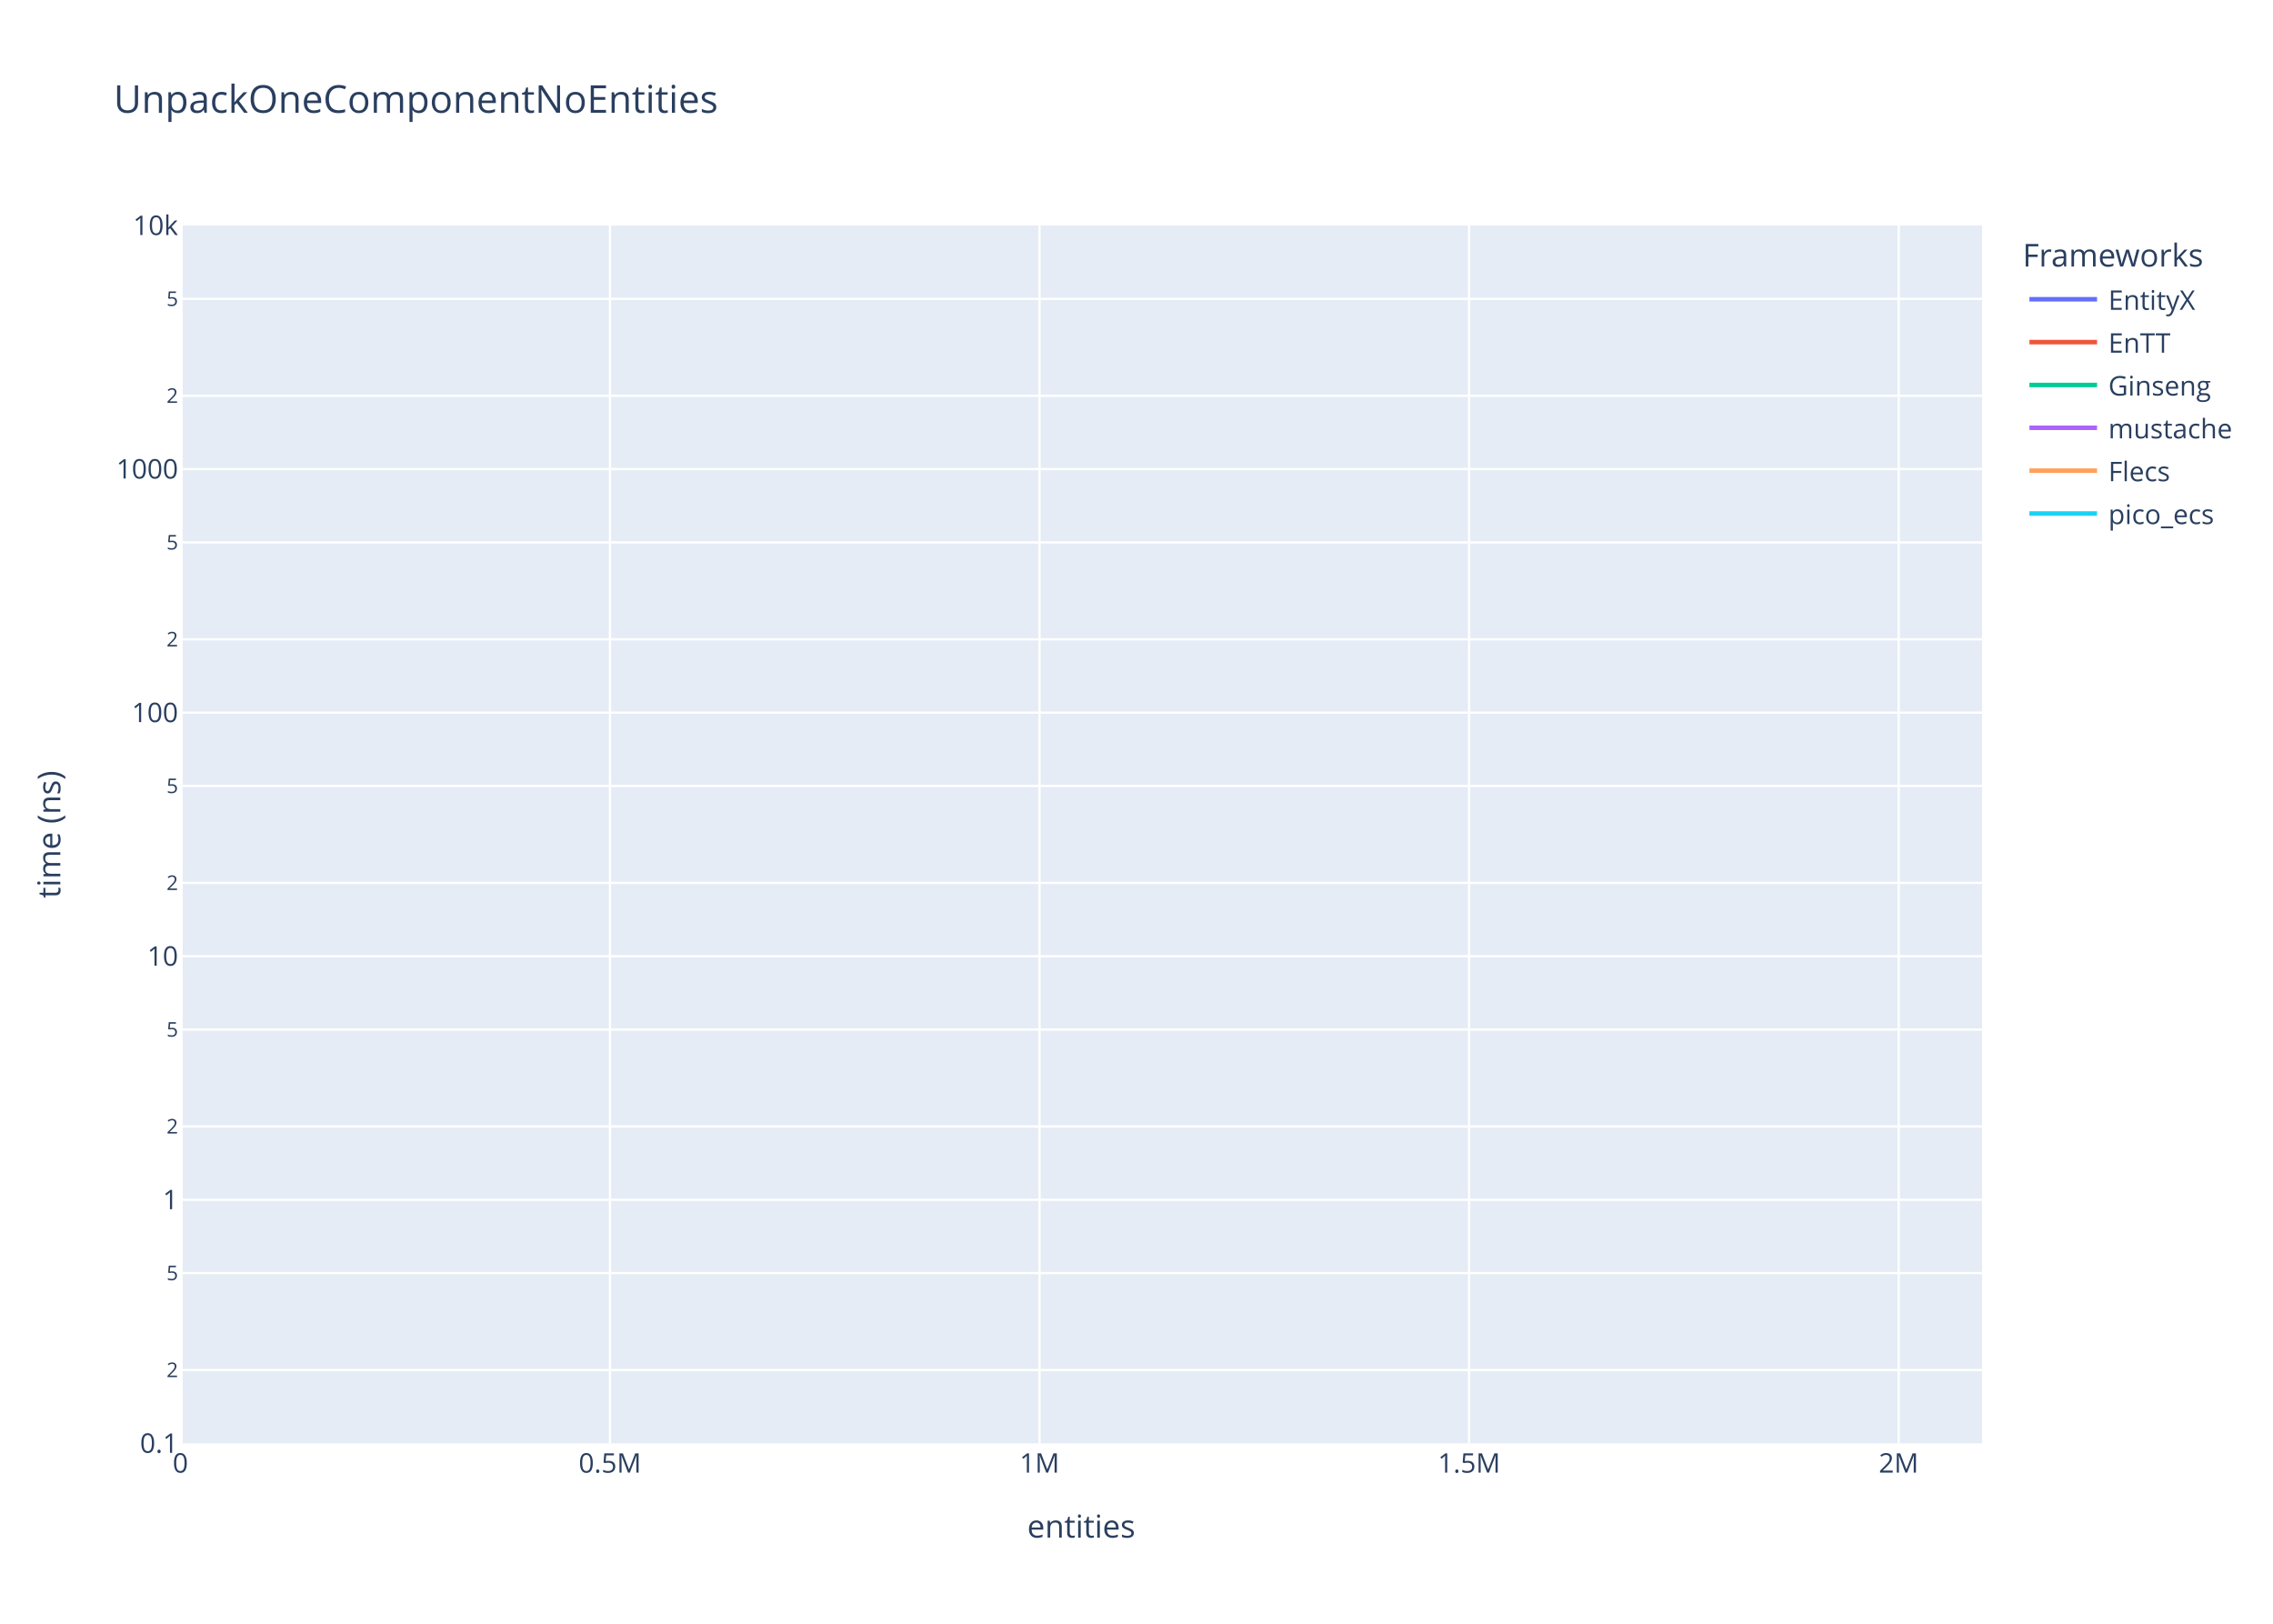
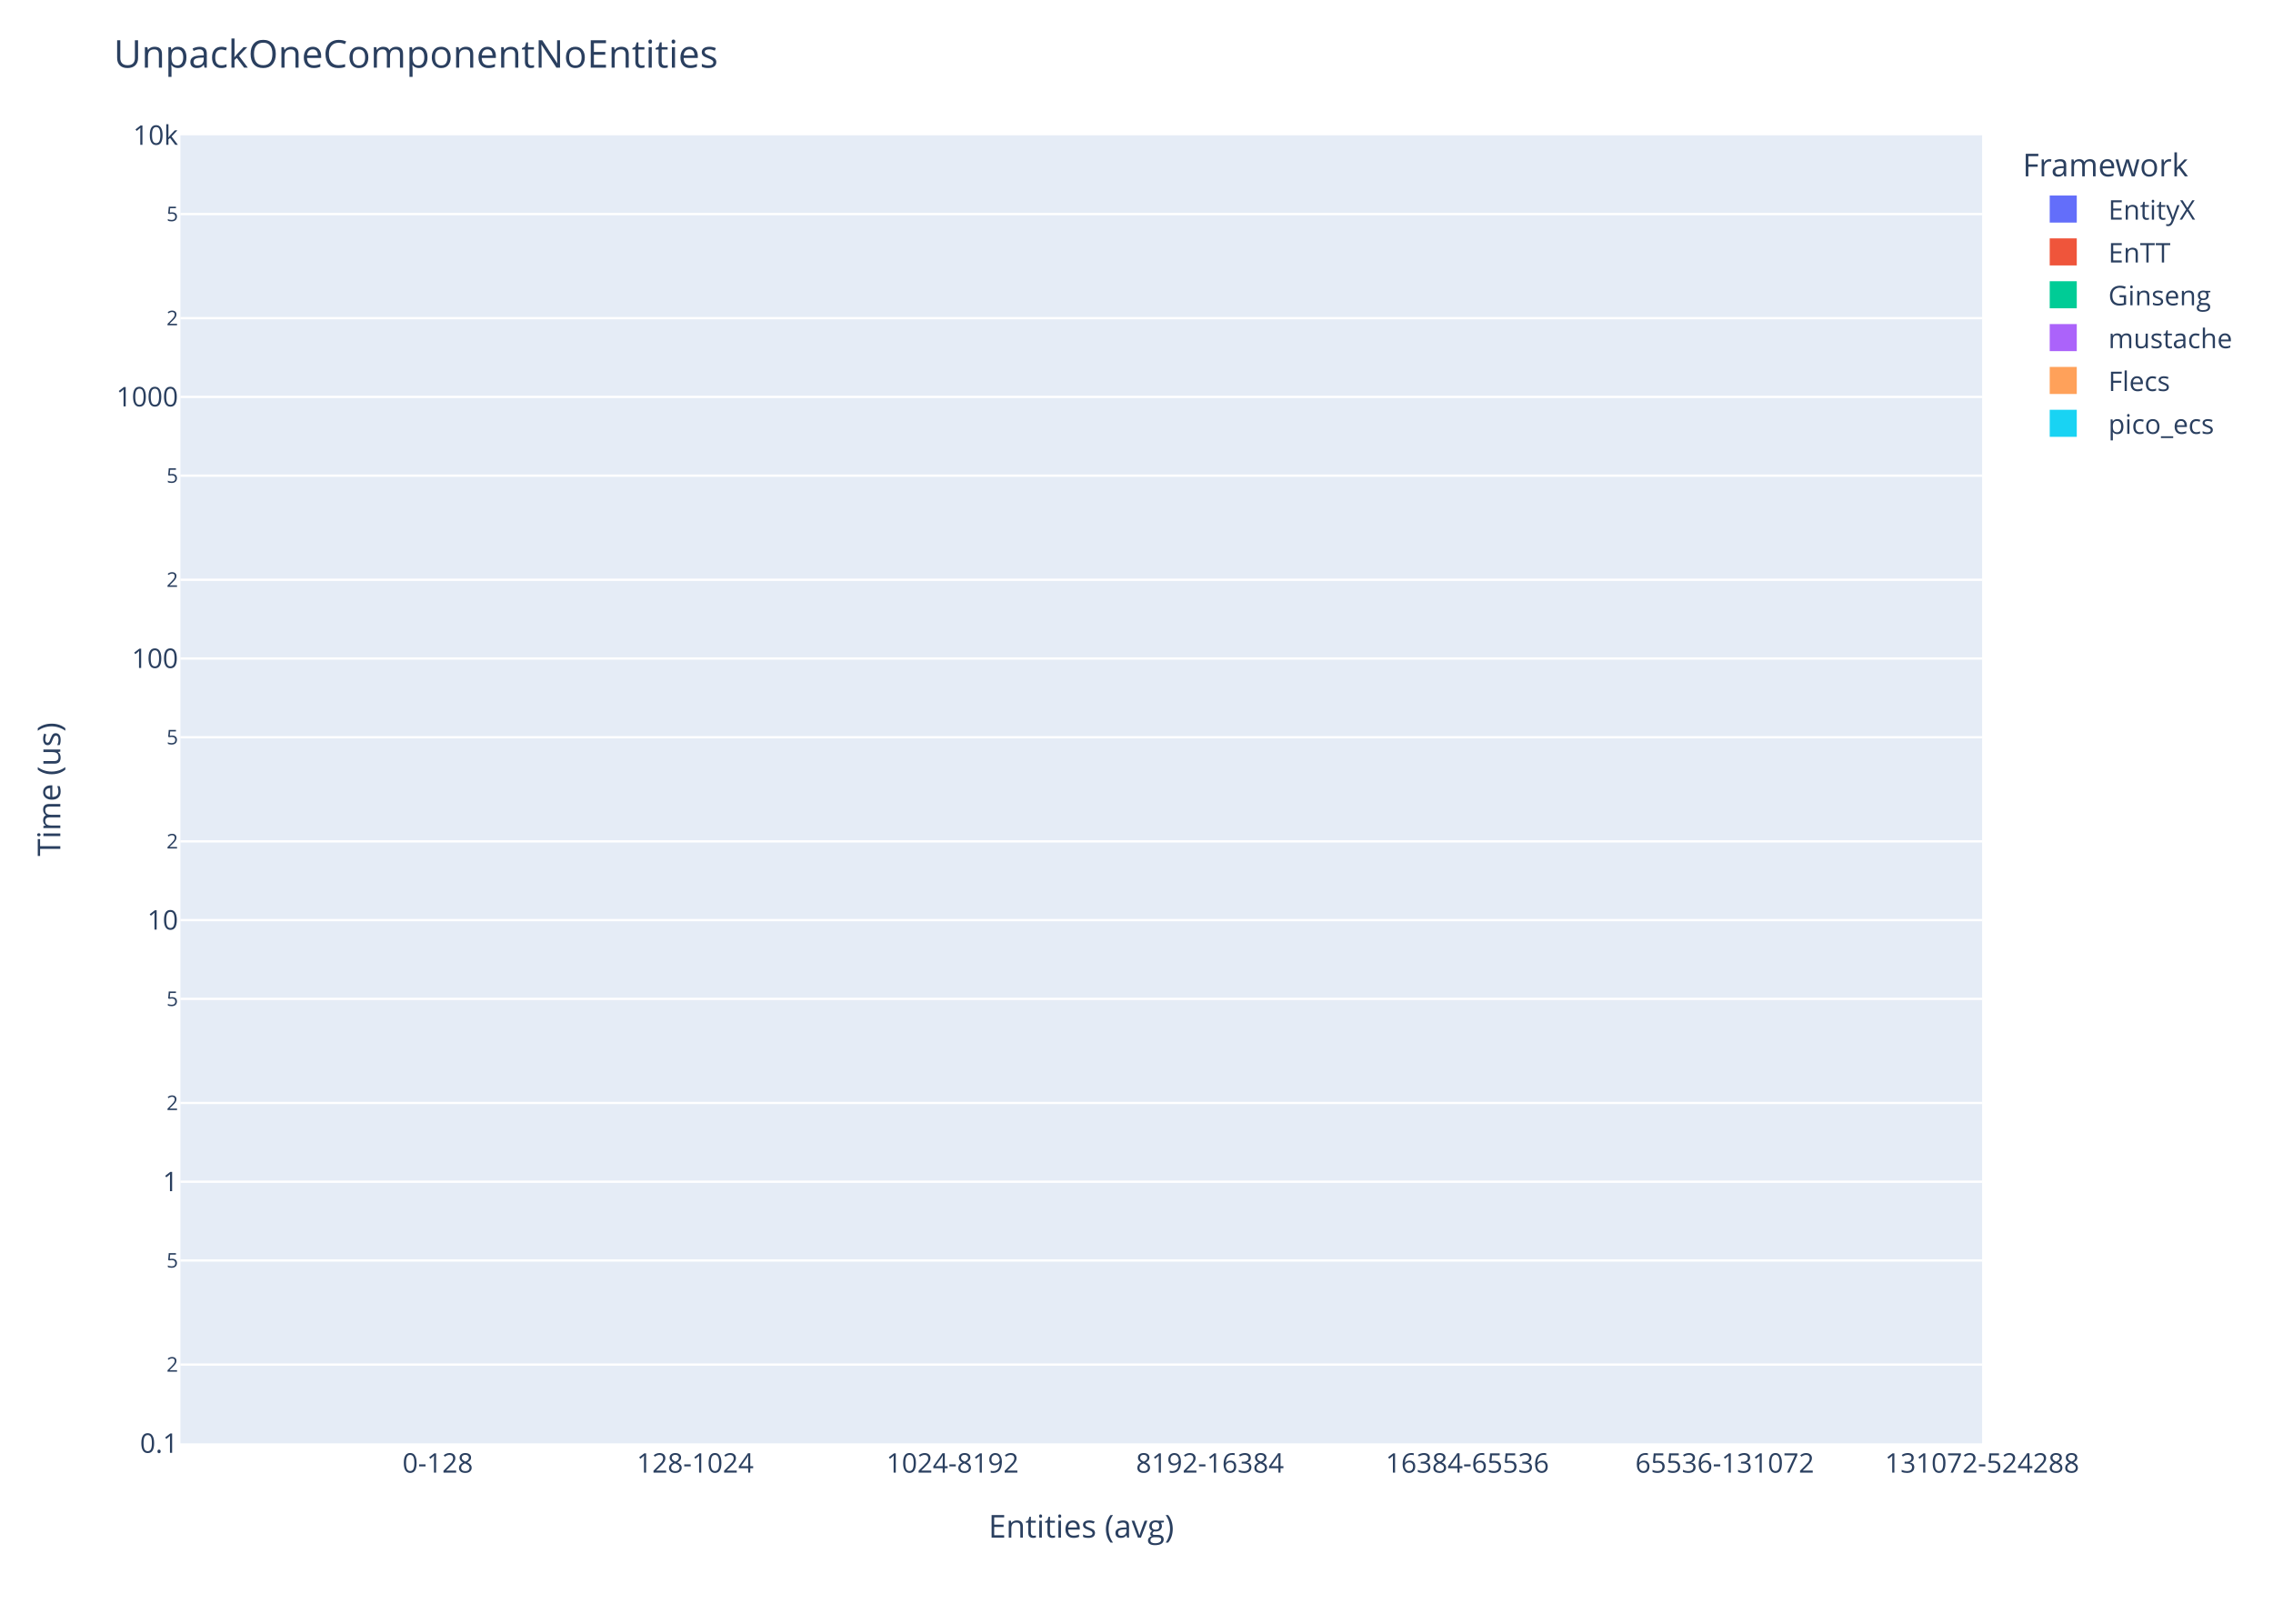
<svg xmlns="http://www.w3.org/2000/svg" class="main-svg" width="1008" height="720" style="" viewBox="0 0 1008 720">
  <rect x="0" y="0" width="1008" height="720" style="fill: rgb(255, 255, 255); fill-opacity: 1;" />
-   <defs id="defs-d91702">
+   <defs id="defs-1ed9a0">
    <g class="clips">
-       <clipPath id="clipd91702xyplot" class="plotclip">
-         <rect width="799" height="540" />
+       <clipPath id="clip1ed9a0xyplot" class="plotclip">
+         <rect width="799" height="580" />
      </clipPath>
-       <clipPath class="axesclip" id="clipd91702x">
+       <clipPath class="axesclip" id="clip1ed9a0x">
        <rect x="80" y="0" width="799" height="720" />
      </clipPath>
-       <clipPath class="axesclip" id="clipd91702y">
-         <rect x="0" y="100" width="1008" height="540" />
+       <clipPath class="axesclip" id="clip1ed9a0y">
+         <rect x="0" y="60" width="1008" height="580" />
      </clipPath>
-       <clipPath class="axesclip" id="clipd91702xy">
-         <rect x="80" y="100" width="799" height="540" />
+       <clipPath class="axesclip" id="clip1ed9a0xy">
+         <rect x="80" y="60" width="799" height="580" />
      </clipPath>
    </g>
    <g class="gradients" />
    <g class="patterns" />
  </defs>
  <g class="bglayer">
-     <rect class="bg" x="80" y="100" width="799" height="540" style="fill: rgb(229, 236, 246); fill-opacity: 1; stroke-width: 0;" />
+     <rect class="bg" x="80" y="60" width="799" height="580" style="fill: rgb(229, 236, 246); fill-opacity: 1; stroke-width: 0;" />
  </g>
  <g class="layer-below">
    <g class="imagelayer" />
    <g class="shapelayer" />
  </g>
  <g class="cartesianlayer">
    <g class="subplot xy">
      <g class="layer-subplot">
        <g class="shapelayer" />
        <g class="imagelayer" />
      </g>
      <g class="minor-gridlayer">
        <g class="x" />
        <g class="y" />
      </g>
      <g class="gridlayer">
-         <g class="x">
-           <path class="xgrid crisp" transform="translate(270.5,0)" d="M0,100v540" style="stroke: rgb(255, 255, 255); stroke-opacity: 1; stroke-width: 1px;" />
-           <path class="xgrid crisp" transform="translate(460.99,0)" d="M0,100v540" style="stroke: rgb(255, 255, 255); stroke-opacity: 1; stroke-width: 1px;" />
-           <path class="xgrid crisp" transform="translate(651.49,0)" d="M0,100v540" style="stroke: rgb(255, 255, 255); stroke-opacity: 1; stroke-width: 1px;" />
-           <path class="xgrid crisp" transform="translate(841.99,0)" d="M0,100v540" style="stroke: rgb(255, 255, 255); stroke-opacity: 1; stroke-width: 1px;" />
-         </g>
+         <g class="x" />
        <g class="y">
-           <path class="ygrid crisp" transform="translate(0,607.49)" d="M80,0h799" style="stroke: rgb(255, 255, 255); stroke-opacity: 1; stroke-width: 1px;" />
-           <path class="ygrid crisp" transform="translate(0,564.51)" d="M80,0h799" style="stroke: rgb(255, 255, 255); stroke-opacity: 1; stroke-width: 1px;" />
-           <path class="ygrid crisp" transform="translate(0,532)" d="M80,0h799" style="stroke: rgb(255, 255, 255); stroke-opacity: 1; stroke-width: 1px;" />
-           <path class="ygrid crisp" transform="translate(0,499.49)" d="M80,0h799" style="stroke: rgb(255, 255, 255); stroke-opacity: 1; stroke-width: 1px;" />
-           <path class="ygrid crisp" transform="translate(0,456.51)" d="M80,0h799" style="stroke: rgb(255, 255, 255); stroke-opacity: 1; stroke-width: 1px;" />
-           <path class="ygrid crisp" transform="translate(0,424)" d="M80,0h799" style="stroke: rgb(255, 255, 255); stroke-opacity: 1; stroke-width: 1px;" />
-           <path class="ygrid crisp" transform="translate(0,391.49)" d="M80,0h799" style="stroke: rgb(255, 255, 255); stroke-opacity: 1; stroke-width: 1px;" />
-           <path class="ygrid crisp" transform="translate(0,348.51)" d="M80,0h799" style="stroke: rgb(255, 255, 255); stroke-opacity: 1; stroke-width: 1px;" />
-           <path class="ygrid crisp" transform="translate(0,316)" d="M80,0h799" style="stroke: rgb(255, 255, 255); stroke-opacity: 1; stroke-width: 1px;" />
-           <path class="ygrid crisp" transform="translate(0,283.49)" d="M80,0h799" style="stroke: rgb(255, 255, 255); stroke-opacity: 1; stroke-width: 1px;" />
-           <path class="ygrid crisp" transform="translate(0,240.51)" d="M80,0h799" style="stroke: rgb(255, 255, 255); stroke-opacity: 1; stroke-width: 1px;" />
-           <path class="ygrid crisp" transform="translate(0,208)" d="M80,0h799" style="stroke: rgb(255, 255, 255); stroke-opacity: 1; stroke-width: 1px;" />
-           <path class="ygrid crisp" transform="translate(0,175.49)" d="M80,0h799" style="stroke: rgb(255, 255, 255); stroke-opacity: 1; stroke-width: 1px;" />
-           <path class="ygrid crisp" transform="translate(0,132.51)" d="M80,0h799" style="stroke: rgb(255, 255, 255); stroke-opacity: 1; stroke-width: 1px;" />
-         </g>
-       </g>
-       <g class="zerolinelayer">
-         <path class="xzl zl crisp" transform="translate(80,0)" d="M0,100v540" style="stroke: rgb(255, 255, 255); stroke-opacity: 1; stroke-width: 2px;" />
-       </g>
+           <path class="ygrid crisp" transform="translate(0,605.08)" d="M80,0h799" style="stroke: rgb(255, 255, 255); stroke-opacity: 1; stroke-width: 1px;" />
+           <path class="ygrid crisp" transform="translate(0,558.92)" d="M80,0h799" style="stroke: rgb(255, 255, 255); stroke-opacity: 1; stroke-width: 1px;" />
+           <path class="ygrid crisp" transform="translate(0,524)" d="M80,0h799" style="stroke: rgb(255, 255, 255); stroke-opacity: 1; stroke-width: 1px;" />
+           <path class="ygrid crisp" transform="translate(0,489.08)" d="M80,0h799" style="stroke: rgb(255, 255, 255); stroke-opacity: 1; stroke-width: 1px;" />
+           <path class="ygrid crisp" transform="translate(0,442.92)" d="M80,0h799" style="stroke: rgb(255, 255, 255); stroke-opacity: 1; stroke-width: 1px;" />
+           <path class="ygrid crisp" transform="translate(0,408)" d="M80,0h799" style="stroke: rgb(255, 255, 255); stroke-opacity: 1; stroke-width: 1px;" />
+           <path class="ygrid crisp" transform="translate(0,373.08)" d="M80,0h799" style="stroke: rgb(255, 255, 255); stroke-opacity: 1; stroke-width: 1px;" />
+           <path class="ygrid crisp" transform="translate(0,326.92)" d="M80,0h799" style="stroke: rgb(255, 255, 255); stroke-opacity: 1; stroke-width: 1px;" />
+           <path class="ygrid crisp" transform="translate(0,292)" d="M80,0h799" style="stroke: rgb(255, 255, 255); stroke-opacity: 1; stroke-width: 1px;" />
+           <path class="ygrid crisp" transform="translate(0,257.08)" d="M80,0h799" style="stroke: rgb(255, 255, 255); stroke-opacity: 1; stroke-width: 1px;" />
+           <path class="ygrid crisp" transform="translate(0,210.92)" d="M80,0h799" style="stroke: rgb(255, 255, 255); stroke-opacity: 1; stroke-width: 1px;" />
+           <path class="ygrid crisp" transform="translate(0,176)" d="M80,0h799" style="stroke: rgb(255, 255, 255); stroke-opacity: 1; stroke-width: 1px;" />
+           <path class="ygrid crisp" transform="translate(0,141.08)" d="M80,0h799" style="stroke: rgb(255, 255, 255); stroke-opacity: 1; stroke-width: 1px;" />
+           <path class="ygrid crisp" transform="translate(0,94.92)" d="M80,0h799" style="stroke: rgb(255, 255, 255); stroke-opacity: 1; stroke-width: 1px;" />
+         </g>
+       </g>
+       <g class="zerolinelayer" />
      <path class="xlines-below" />
      <path class="ylines-below" />
      <g class="overlines-below" />
      <g class="xaxislayer-below" />
      <g class="yaxislayer-below" />
      <g class="overaxes-below" />
-       <g class="plot" transform="translate(80,100)" clip-path="url(#clipd91702xyplot)">
-         <g class="scatterlayer mlayer">
-           <g class="trace scatter tracedd43b7" style="stroke-miterlimit: 2; opacity: 1;">
-             <g class="fills" />
-             <g class="errorbars" />
-             <g class="lines" />
-             <g class="points" />
-             <g class="text" />
-           </g>
-           <g class="trace scatter trace1de6a4" style="stroke-miterlimit: 2; opacity: 1;">
-             <g class="fills" />
-             <g class="errorbars" />
-             <g class="lines" />
-             <g class="points" />
-             <g class="text" />
-           </g>
-           <g class="trace scatter trace432e1b" style="stroke-miterlimit: 2; opacity: 1;">
-             <g class="fills" />
-             <g class="errorbars" />
-             <g class="lines" />
-             <g class="points" />
-             <g class="text" />
-           </g>
-           <g class="trace scatter trace6c65b1" style="stroke-miterlimit: 2; opacity: 1;">
-             <g class="fills" />
-             <g class="errorbars" />
-             <g class="lines" />
-             <g class="points" />
-             <g class="text" />
-           </g>
-           <g class="trace scatter trace6c5c16" style="stroke-miterlimit: 2; opacity: 1;">
-             <g class="fills" />
-             <g class="errorbars" />
-             <g class="lines" />
-             <g class="points" />
-             <g class="text" />
-           </g>
-           <g class="trace scatter traceca7fa2" style="stroke-miterlimit: 2; opacity: 1;">
-             <g class="fills" />
-             <g class="errorbars" />
-             <g class="lines" />
-             <g class="points" />
-             <g class="text" />
+       <g class="plot" transform="translate(80,60)" clip-path="url(#clip1ed9a0xyplot)">
+         <g class="barlayer mlayer">
+           <g class="trace bars" style="opacity: 1;">
+             <g class="points">
+               <g class="point">
+                 <path d="M0,0Z" style="vector-effect: non-scaling-stroke; opacity: 1; stroke-width: 0px; fill: rgb(99, 110, 250); fill-opacity: 1;" />
+               </g>
+             </g>
+           </g>
+           <g class="trace bars" style="opacity: 1;">
+             <g class="points">
+               <g class="point">
+                 <path d="M0,0Z" style="vector-effect: non-scaling-stroke; opacity: 1; stroke-width: 0px; fill: rgb(239, 85, 59); fill-opacity: 1;" />
+               </g>
+             </g>
+           </g>
+           <g class="trace bars" style="opacity: 1;">
+             <g class="points">
+               <g class="point">
+                 <path d="M0,0Z" style="vector-effect: non-scaling-stroke; opacity: 1; stroke-width: 0px; fill: rgb(0, 204, 150); fill-opacity: 1;" />
+               </g>
+             </g>
+           </g>
+           <g class="trace bars" style="opacity: 1;">
+             <g class="points">
+               <g class="point">
+                 <path d="M0,0Z" style="vector-effect: non-scaling-stroke; opacity: 1; stroke-width: 0px; fill: rgb(171, 99, 250); fill-opacity: 1;" />
+               </g>
+             </g>
+           </g>
+           <g class="trace bars" style="opacity: 1;">
+             <g class="points">
+               <g class="point">
+                 <path d="M0,0Z" style="vector-effect: non-scaling-stroke; opacity: 1; stroke-width: 0px; fill: rgb(255, 161, 90); fill-opacity: 1;" />
+               </g>
+             </g>
+           </g>
+           <g class="trace bars" style="opacity: 1;">
+             <g class="points">
+               <g class="point">
+                 <path d="M0,0Z" style="vector-effect: non-scaling-stroke; opacity: 1; stroke-width: 0px; fill: rgb(25, 211, 243); fill-opacity: 1;" />
+               </g>
+             </g>
          </g>
        </g>
      </g>
      <g class="overplot" />
      <path class="xlines-above crisp" d="M0,0" style="fill: none;" />
      <path class="ylines-above crisp" d="M0,0" style="fill: none;" />
      <g class="overlines-above" />
      <g class="xaxislayer-above">
        <g class="xtick">
-           <text text-anchor="middle" x="0" y="653" transform="translate(80,0)" style="font-family: 'Open Sans', verdana, arial, sans-serif; font-size: 12px; fill: rgb(42, 63, 95); fill-opacity: 1; white-space: pre; opacity: 1;">0</text>
-         </g>
-         <g class="xtick">
-           <text text-anchor="middle" x="0" y="653" style="font-family: 'Open Sans', verdana, arial, sans-serif; font-size: 12px; fill: rgb(42, 63, 95); fill-opacity: 1; white-space: pre; opacity: 1;" transform="translate(270.5,0)">0.5M</text>
-         </g>
-         <g class="xtick">
-           <text text-anchor="middle" x="0" y="653" style="font-family: 'Open Sans', verdana, arial, sans-serif; font-size: 12px; fill: rgb(42, 63, 95); fill-opacity: 1; white-space: pre; opacity: 1;" transform="translate(460.99,0)">1M</text>
-         </g>
-         <g class="xtick">
-           <text text-anchor="middle" x="0" y="653" style="font-family: 'Open Sans', verdana, arial, sans-serif; font-size: 12px; fill: rgb(42, 63, 95); fill-opacity: 1; white-space: pre; opacity: 1;" transform="translate(651.49,0)">1.5M</text>
-         </g>
-         <g class="xtick">
-           <text text-anchor="middle" x="0" y="653" style="font-family: 'Open Sans', verdana, arial, sans-serif; font-size: 12px; fill: rgb(42, 63, 95); fill-opacity: 1; white-space: pre; opacity: 1;" transform="translate(841.99,0)">2M</text>
+           <text text-anchor="middle" x="0" y="653" transform="translate(194.14,0)" style="font-family: 'Open Sans', verdana, arial, sans-serif; font-size: 12px; fill: rgb(42, 63, 95); fill-opacity: 1; white-space: pre; opacity: 1;">0-128</text>
+         </g>
+         <g class="xtick">
+           <text text-anchor="middle" x="0" y="653" transform="translate(308.29,0)" style="font-family: 'Open Sans', verdana, arial, sans-serif; font-size: 12px; fill: rgb(42, 63, 95); fill-opacity: 1; white-space: pre; opacity: 1;">128-1024</text>
+         </g>
+         <g class="xtick">
+           <text text-anchor="middle" x="0" y="653" transform="translate(422.43,0)" style="font-family: 'Open Sans', verdana, arial, sans-serif; font-size: 12px; fill: rgb(42, 63, 95); fill-opacity: 1; white-space: pre; opacity: 1;">1024-8192</text>
+         </g>
+         <g class="xtick">
+           <text text-anchor="middle" x="0" y="653" transform="translate(536.57,0)" style="font-family: 'Open Sans', verdana, arial, sans-serif; font-size: 12px; fill: rgb(42, 63, 95); fill-opacity: 1; white-space: pre; opacity: 1;">8192-16384</text>
+         </g>
+         <g class="xtick">
+           <text text-anchor="middle" x="0" y="653" transform="translate(650.71,0)" style="font-family: 'Open Sans', verdana, arial, sans-serif; font-size: 12px; fill: rgb(42, 63, 95); fill-opacity: 1; white-space: pre; opacity: 1;">16384-65536</text>
+         </g>
+         <g class="xtick">
+           <text text-anchor="middle" x="0" y="653" transform="translate(764.86,0)" style="font-family: 'Open Sans', verdana, arial, sans-serif; font-size: 12px; fill: rgb(42, 63, 95); fill-opacity: 1; white-space: pre; opacity: 1;">65536-131072</text>
+         </g>
+         <g class="xtick">
+           <text text-anchor="middle" x="0" y="653" transform="translate(879,0)" style="font-family: 'Open Sans', verdana, arial, sans-serif; font-size: 12px; fill: rgb(42, 63, 95); fill-opacity: 1; white-space: pre; opacity: 1;">131072-524288</text>
        </g>
      </g>
      <g class="yaxislayer-above">
        <g class="ytick">
          <text text-anchor="end" x="79" y="4.2" transform="translate(0,640)" style="font-family: 'Open Sans', verdana, arial, sans-serif; font-size: 12px; fill: rgb(42, 63, 95); fill-opacity: 1; white-space: pre; opacity: 1;">0.1</text>
        </g>
        <g class="ytick">
-           <text text-anchor="end" x="79" y="3.15" style="font-family: 'Open Sans', verdana, arial, sans-serif; font-size: 9px; fill: rgb(42, 63, 95); fill-opacity: 1; white-space: pre; opacity: 1;" transform="translate(0,607.49)">2</text>
-         </g>
-         <g class="ytick">
-           <text text-anchor="end" x="79" y="3.15" style="font-family: 'Open Sans', verdana, arial, sans-serif; font-size: 9px; fill: rgb(42, 63, 95); fill-opacity: 1; white-space: pre; opacity: 1;" transform="translate(0,564.51)">5</text>
-         </g>
-         <g class="ytick">
-           <text text-anchor="end" x="79" y="4.2" style="font-family: 'Open Sans', verdana, arial, sans-serif; font-size: 12px; fill: rgb(42, 63, 95); fill-opacity: 1; white-space: pre; opacity: 1;" transform="translate(0,532)">1</text>
-         </g>
-         <g class="ytick">
-           <text text-anchor="end" x="79" y="3.15" style="font-family: 'Open Sans', verdana, arial, sans-serif; font-size: 9px; fill: rgb(42, 63, 95); fill-opacity: 1; white-space: pre; opacity: 1;" transform="translate(0,499.49)">2</text>
-         </g>
-         <g class="ytick">
-           <text text-anchor="end" x="79" y="3.15" style="font-family: 'Open Sans', verdana, arial, sans-serif; font-size: 9px; fill: rgb(42, 63, 95); fill-opacity: 1; white-space: pre; opacity: 1;" transform="translate(0,456.51)">5</text>
-         </g>
-         <g class="ytick">
-           <text text-anchor="end" x="79" y="4.2" style="font-family: 'Open Sans', verdana, arial, sans-serif; font-size: 12px; fill: rgb(42, 63, 95); fill-opacity: 1; white-space: pre; opacity: 1;" transform="translate(0,424)">10</text>
-         </g>
-         <g class="ytick">
-           <text text-anchor="end" x="79" y="3.15" style="font-family: 'Open Sans', verdana, arial, sans-serif; font-size: 9px; fill: rgb(42, 63, 95); fill-opacity: 1; white-space: pre; opacity: 1;" transform="translate(0,391.49)">2</text>
-         </g>
-         <g class="ytick">
-           <text text-anchor="end" x="79" y="3.15" style="font-family: 'Open Sans', verdana, arial, sans-serif; font-size: 9px; fill: rgb(42, 63, 95); fill-opacity: 1; white-space: pre; opacity: 1;" transform="translate(0,348.51)">5</text>
-         </g>
-         <g class="ytick">
-           <text text-anchor="end" x="79" y="4.2" style="font-family: 'Open Sans', verdana, arial, sans-serif; font-size: 12px; fill: rgb(42, 63, 95); fill-opacity: 1; white-space: pre; opacity: 1;" transform="translate(0,316)">100</text>
-         </g>
-         <g class="ytick">
-           <text text-anchor="end" x="79" y="3.15" style="font-family: 'Open Sans', verdana, arial, sans-serif; font-size: 9px; fill: rgb(42, 63, 95); fill-opacity: 1; white-space: pre; opacity: 1;" transform="translate(0,283.49)">2</text>
-         </g>
-         <g class="ytick">
-           <text text-anchor="end" x="79" y="3.15" style="font-family: 'Open Sans', verdana, arial, sans-serif; font-size: 9px; fill: rgb(42, 63, 95); fill-opacity: 1; white-space: pre; opacity: 1;" transform="translate(0,240.51)">5</text>
-         </g>
-         <g class="ytick">
-           <text text-anchor="end" x="79" y="4.2" style="font-family: 'Open Sans', verdana, arial, sans-serif; font-size: 12px; fill: rgb(42, 63, 95); fill-opacity: 1; white-space: pre; opacity: 1;" transform="translate(0,208)">1000</text>
-         </g>
-         <g class="ytick">
-           <text text-anchor="end" x="79" y="3.15" style="font-family: 'Open Sans', verdana, arial, sans-serif; font-size: 9px; fill: rgb(42, 63, 95); fill-opacity: 1; white-space: pre; opacity: 1;" transform="translate(0,175.49)">2</text>
-         </g>
-         <g class="ytick">
-           <text text-anchor="end" x="79" y="3.15" style="font-family: 'Open Sans', verdana, arial, sans-serif; font-size: 9px; fill: rgb(42, 63, 95); fill-opacity: 1; white-space: pre; opacity: 1;" transform="translate(0,132.51)">5</text>
-         </g>
-         <g class="ytick">
-           <text text-anchor="end" x="79" y="4.2" style="font-family: 'Open Sans', verdana, arial, sans-serif; font-size: 12px; fill: rgb(42, 63, 95); fill-opacity: 1; white-space: pre; opacity: 1;" transform="translate(0,100)">10k</text>
+           <text text-anchor="end" x="79" y="3.15" style="font-family: 'Open Sans', verdana, arial, sans-serif; font-size: 9px; fill: rgb(42, 63, 95); fill-opacity: 1; white-space: pre; opacity: 1;" transform="translate(0,605.08)">2</text>
+         </g>
+         <g class="ytick">
+           <text text-anchor="end" x="79" y="3.15" style="font-family: 'Open Sans', verdana, arial, sans-serif; font-size: 9px; fill: rgb(42, 63, 95); fill-opacity: 1; white-space: pre; opacity: 1;" transform="translate(0,558.92)">5</text>
+         </g>
+         <g class="ytick">
+           <text text-anchor="end" x="79" y="4.2" style="font-family: 'Open Sans', verdana, arial, sans-serif; font-size: 12px; fill: rgb(42, 63, 95); fill-opacity: 1; white-space: pre; opacity: 1;" transform="translate(0,524)">1</text>
+         </g>
+         <g class="ytick">
+           <text text-anchor="end" x="79" y="3.15" style="font-family: 'Open Sans', verdana, arial, sans-serif; font-size: 9px; fill: rgb(42, 63, 95); fill-opacity: 1; white-space: pre; opacity: 1;" transform="translate(0,489.08)">2</text>
+         </g>
+         <g class="ytick">
+           <text text-anchor="end" x="79" y="3.15" style="font-family: 'Open Sans', verdana, arial, sans-serif; font-size: 9px; fill: rgb(42, 63, 95); fill-opacity: 1; white-space: pre; opacity: 1;" transform="translate(0,442.92)">5</text>
+         </g>
+         <g class="ytick">
+           <text text-anchor="end" x="79" y="4.2" style="font-family: 'Open Sans', verdana, arial, sans-serif; font-size: 12px; fill: rgb(42, 63, 95); fill-opacity: 1; white-space: pre; opacity: 1;" transform="translate(0,408)">10</text>
+         </g>
+         <g class="ytick">
+           <text text-anchor="end" x="79" y="3.15" style="font-family: 'Open Sans', verdana, arial, sans-serif; font-size: 9px; fill: rgb(42, 63, 95); fill-opacity: 1; white-space: pre; opacity: 1;" transform="translate(0,373.08)">2</text>
+         </g>
+         <g class="ytick">
+           <text text-anchor="end" x="79" y="3.15" style="font-family: 'Open Sans', verdana, arial, sans-serif; font-size: 9px; fill: rgb(42, 63, 95); fill-opacity: 1; white-space: pre; opacity: 1;" transform="translate(0,326.92)">5</text>
+         </g>
+         <g class="ytick">
+           <text text-anchor="end" x="79" y="4.2" style="font-family: 'Open Sans', verdana, arial, sans-serif; font-size: 12px; fill: rgb(42, 63, 95); fill-opacity: 1; white-space: pre; opacity: 1;" transform="translate(0,292)">100</text>
+         </g>
+         <g class="ytick">
+           <text text-anchor="end" x="79" y="3.15" style="font-family: 'Open Sans', verdana, arial, sans-serif; font-size: 9px; fill: rgb(42, 63, 95); fill-opacity: 1; white-space: pre; opacity: 1;" transform="translate(0,257.08)">2</text>
+         </g>
+         <g class="ytick">
+           <text text-anchor="end" x="79" y="3.15" style="font-family: 'Open Sans', verdana, arial, sans-serif; font-size: 9px; fill: rgb(42, 63, 95); fill-opacity: 1; white-space: pre; opacity: 1;" transform="translate(0,210.92)">5</text>
+         </g>
+         <g class="ytick">
+           <text text-anchor="end" x="79" y="4.2" style="font-family: 'Open Sans', verdana, arial, sans-serif; font-size: 12px; fill: rgb(42, 63, 95); fill-opacity: 1; white-space: pre; opacity: 1;" transform="translate(0,176)">1000</text>
+         </g>
+         <g class="ytick">
+           <text text-anchor="end" x="79" y="3.15" style="font-family: 'Open Sans', verdana, arial, sans-serif; font-size: 9px; fill: rgb(42, 63, 95); fill-opacity: 1; white-space: pre; opacity: 1;" transform="translate(0,141.08)">2</text>
+         </g>
+         <g class="ytick">
+           <text text-anchor="end" x="79" y="3.15" style="font-family: 'Open Sans', verdana, arial, sans-serif; font-size: 9px; fill: rgb(42, 63, 95); fill-opacity: 1; white-space: pre; opacity: 1;" transform="translate(0,94.92)">5</text>
+         </g>
+         <g class="ytick">
+           <text text-anchor="end" x="79" y="4.2" style="font-family: 'Open Sans', verdana, arial, sans-serif; font-size: 12px; fill: rgb(42, 63, 95); fill-opacity: 1; white-space: pre; opacity: 1;" transform="translate(0,60)">10k</text>
        </g>
      </g>
      <g class="overaxes-above" />
    </g>
  </g>
  <g class="polarlayer" />
  <g class="smithlayer" />
  <g class="ternarylayer" />
  <g class="geolayer" />
  <g class="funnelarealayer" />
  <g class="pielayer" />
  <g class="iciclelayer" />
  <g class="treemaplayer" />
  <g class="sunburstlayer" />
  <g class="glimages" />
-   <defs id="topdefs-d91702">
+   <defs id="topdefs-1ed9a0">
    <g class="clips" />
-     <clipPath id="legendd91702">
+     <clipPath id="legend1ed9a0">
      <rect width="101" height="143" x="0" y="0" />
    </clipPath>
  </defs>
  <g class="layer-above">
    <g class="imagelayer" />
    <g class="shapelayer" />
  </g>
  <g class="infolayer">
-     <g class="legend" pointer-events="all" transform="translate(894.98,100)">
+     <g class="legend" pointer-events="all" transform="translate(894.98,60)">
      <rect class="bg" shape-rendering="crispEdges" width="101" height="143" x="0" y="0" style="stroke: rgb(68, 68, 68); stroke-opacity: 1; fill: rgb(255, 255, 255); fill-opacity: 1; stroke-width: 0px;" />
-       <g class="scrollbox" transform="" clip-path="url(#legendd91702)">
-         <text class="legendtitletext" text-anchor="start" x="2" y="18.2" style="font-family: 'Open Sans', verdana, arial, sans-serif; font-size: 14px; fill: rgb(42, 63, 95); fill-opacity: 1; white-space: pre;">Frameworks</text>
+       <g class="scrollbox" transform="" clip-path="url(#legend1ed9a0)">
+         <text class="legendtitletext" text-anchor="start" x="2" y="18.2" style="font-family: 'Open Sans', verdana, arial, sans-serif; font-size: 14px; fill: rgb(42, 63, 95); fill-opacity: 1; white-space: pre;">Framework</text>
        <g class="groups" transform="">
          <g class="traces" transform="translate(0,32.7)" style="opacity: 1;">
            <text class="legendtext" text-anchor="start" x="40" y="4.68" style="font-family: 'Open Sans', verdana, arial, sans-serif; font-size: 12px; fill: rgb(42, 63, 95); fill-opacity: 1; white-space: pre;">EntityX</text>
            <g class="layers" style="opacity: 1;">
              <g class="legendfill" />
-               <g class="legendlines">
-                 <path class="js-line" d="M5,0h30" style="fill: none; stroke: rgb(99, 110, 250); stroke-opacity: 1; stroke-width: 2px;" />
-               </g>
-               <g class="legendsymbols">
-                 <g class="legendpoints" />
+               <g class="legendlines" />
+               <g class="legendsymbols">
+                 <g class="legendpoints">
+                   <path class="legendundefined" d="M6,6H-6V-6H6Z" transform="translate(20,0)" style="stroke-width: 0px; fill: rgb(99, 110, 250); fill-opacity: 1;" />
+                 </g>
              </g>
            </g>
            <rect class="legendtoggle" x="0" y="-9.5" width="95.25" height="19" style="fill: rgb(0, 0, 0); fill-opacity: 0;" />
          </g>
        </g>
        <g class="groups" transform="">
          <g class="traces" transform="translate(0,51.7)" style="opacity: 1;">
            <text class="legendtext" text-anchor="start" x="40" y="4.68" style="font-family: 'Open Sans', verdana, arial, sans-serif; font-size: 12px; fill: rgb(42, 63, 95); fill-opacity: 1; white-space: pre;">EnTT</text>
            <g class="layers" style="opacity: 1;">
              <g class="legendfill" />
-               <g class="legendlines">
-                 <path class="js-line" d="M5,0h30" style="fill: none; stroke: rgb(239, 85, 59); stroke-opacity: 1; stroke-width: 2px;" />
-               </g>
-               <g class="legendsymbols">
-                 <g class="legendpoints" />
+               <g class="legendlines" />
+               <g class="legendsymbols">
+                 <g class="legendpoints">
+                   <path class="legendundefined" d="M6,6H-6V-6H6Z" transform="translate(20,0)" style="stroke-width: 0px; fill: rgb(239, 85, 59); fill-opacity: 1;" />
+                 </g>
              </g>
            </g>
            <rect class="legendtoggle" x="0" y="-9.5" width="95.25" height="19" style="fill: rgb(0, 0, 0); fill-opacity: 0;" />
          </g>
        </g>
        <g class="groups" transform="">
          <g class="traces" transform="translate(0,70.7)" style="opacity: 1;">
            <text class="legendtext" text-anchor="start" x="40" y="4.68" style="font-family: 'Open Sans', verdana, arial, sans-serif; font-size: 12px; fill: rgb(42, 63, 95); fill-opacity: 1; white-space: pre;">Ginseng</text>
            <g class="layers" style="opacity: 1;">
              <g class="legendfill" />
-               <g class="legendlines">
-                 <path class="js-line" d="M5,0h30" style="fill: none; stroke: rgb(0, 204, 150); stroke-opacity: 1; stroke-width: 2px;" />
-               </g>
-               <g class="legendsymbols">
-                 <g class="legendpoints" />
+               <g class="legendlines" />
+               <g class="legendsymbols">
+                 <g class="legendpoints">
+                   <path class="legendundefined" d="M6,6H-6V-6H6Z" transform="translate(20,0)" style="stroke-width: 0px; fill: rgb(0, 204, 150); fill-opacity: 1;" />
+                 </g>
              </g>
            </g>
            <rect class="legendtoggle" x="0" y="-9.5" width="95.25" height="19" style="fill: rgb(0, 0, 0); fill-opacity: 0;" />
          </g>
        </g>
        <g class="groups" transform="">
          <g class="traces" transform="translate(0,89.7)" style="opacity: 1;">
            <text class="legendtext" text-anchor="start" x="40" y="4.68" style="font-family: 'Open Sans', verdana, arial, sans-serif; font-size: 12px; fill: rgb(42, 63, 95); fill-opacity: 1; white-space: pre;">mustache</text>
            <g class="layers" style="opacity: 1;">
              <g class="legendfill" />
-               <g class="legendlines">
-                 <path class="js-line" d="M5,0h30" style="fill: none; stroke: rgb(171, 99, 250); stroke-opacity: 1; stroke-width: 2px;" />
-               </g>
-               <g class="legendsymbols">
-                 <g class="legendpoints" />
+               <g class="legendlines" />
+               <g class="legendsymbols">
+                 <g class="legendpoints">
+                   <path class="legendundefined" d="M6,6H-6V-6H6Z" transform="translate(20,0)" style="stroke-width: 0px; fill: rgb(171, 99, 250); fill-opacity: 1;" />
+                 </g>
              </g>
            </g>
            <rect class="legendtoggle" x="0" y="-9.5" width="95.25" height="19" style="fill: rgb(0, 0, 0); fill-opacity: 0;" />
          </g>
        </g>
        <g class="groups" transform="">
          <g class="traces" transform="translate(0,108.7)" style="opacity: 1;">
            <text class="legendtext" text-anchor="start" x="40" y="4.68" style="font-family: 'Open Sans', verdana, arial, sans-serif; font-size: 12px; fill: rgb(42, 63, 95); fill-opacity: 1; white-space: pre;">Flecs</text>
            <g class="layers" style="opacity: 1;">
              <g class="legendfill" />
-               <g class="legendlines">
-                 <path class="js-line" d="M5,0h30" style="fill: none; stroke: rgb(255, 161, 90); stroke-opacity: 1; stroke-width: 2px;" />
-               </g>
-               <g class="legendsymbols">
-                 <g class="legendpoints" />
+               <g class="legendlines" />
+               <g class="legendsymbols">
+                 <g class="legendpoints">
+                   <path class="legendundefined" d="M6,6H-6V-6H6Z" transform="translate(20,0)" style="stroke-width: 0px; fill: rgb(255, 161, 90); fill-opacity: 1;" />
+                 </g>
              </g>
            </g>
            <rect class="legendtoggle" x="0" y="-9.5" width="95.25" height="19" style="fill: rgb(0, 0, 0); fill-opacity: 0;" />
          </g>
        </g>
        <g class="groups" transform="">
          <g class="traces" transform="translate(0,127.7)" style="opacity: 1;">
            <text class="legendtext" text-anchor="start" x="40" y="4.68" style="font-family: 'Open Sans', verdana, arial, sans-serif; font-size: 12px; fill: rgb(42, 63, 95); fill-opacity: 1; white-space: pre;">pico_ecs</text>
            <g class="layers" style="opacity: 1;">
              <g class="legendfill" />
-               <g class="legendlines">
-                 <path class="js-line" d="M5,0h30" style="fill: none; stroke: rgb(25, 211, 243); stroke-opacity: 1; stroke-width: 2px;" />
-               </g>
-               <g class="legendsymbols">
-                 <g class="legendpoints" />
+               <g class="legendlines" />
+               <g class="legendsymbols">
+                 <g class="legendpoints">
+                   <path class="legendundefined" d="M6,6H-6V-6H6Z" transform="translate(20,0)" style="stroke-width: 0px; fill: rgb(25, 211, 243); fill-opacity: 1;" />
+                 </g>
              </g>
            </g>
            <rect class="legendtoggle" x="0" y="-9.5" width="95.25" height="19" style="fill: rgb(0, 0, 0); fill-opacity: 0;" />
          </g>
        </g>
      </g>
      <rect class="scrollbar" rx="20" ry="3" width="0" height="0" x="0" y="0" style="fill: rgb(128, 139, 164); fill-opacity: 1;" />
    </g>
    <g class="g-gtitle">
-       <text class="gtitle" x="50.4" y="50" text-anchor="start" dy="0em" style="font-family: 'Open Sans', verdana, arial, sans-serif; font-size: 17px; fill: rgb(42, 63, 95); opacity: 1; font-weight: normal; white-space: pre;">UnpackOneComponentNoEntities</text>
+       <text class="gtitle" x="50.4" y="30" text-anchor="start" dy="0em" style="font-family: 'Open Sans', verdana, arial, sans-serif; font-size: 17px; fill: rgb(42, 63, 95); opacity: 1; font-weight: normal; white-space: pre;">UnpackOneComponentNoEntities</text>
    </g>
    <g class="g-xtitle">
-       <text class="xtitle" x="479.5" y="681.8" text-anchor="middle" style="font-family: 'Open Sans', verdana, arial, sans-serif; font-size: 14px; fill: rgb(42, 63, 95); opacity: 1; font-weight: normal; white-space: pre;">entities</text>
+       <text class="xtitle" x="479.5" y="681.8" text-anchor="middle" style="font-family: 'Open Sans', verdana, arial, sans-serif; font-size: 14px; fill: rgb(42, 63, 95); opacity: 1; font-weight: normal; white-space: pre;">Entities (avg)</text>
    </g>
    <g class="g-ytitle">
-       <text class="ytitle" transform="rotate(-90,26.74688,370)" x="26.747" y="370" text-anchor="middle" style="font-family: 'Open Sans', verdana, arial, sans-serif; font-size: 14px; fill: rgb(42, 63, 95); opacity: 1; font-weight: normal; white-space: pre;">time (ns)</text>
+       <text class="ytitle" transform="rotate(-90,26.74688,350)" x="26.747" y="350" text-anchor="middle" style="font-family: 'Open Sans', verdana, arial, sans-serif; font-size: 14px; fill: rgb(42, 63, 95); opacity: 1; font-weight: normal; white-space: pre;">Time (us)</text>
    </g>
  </g>
</svg>
